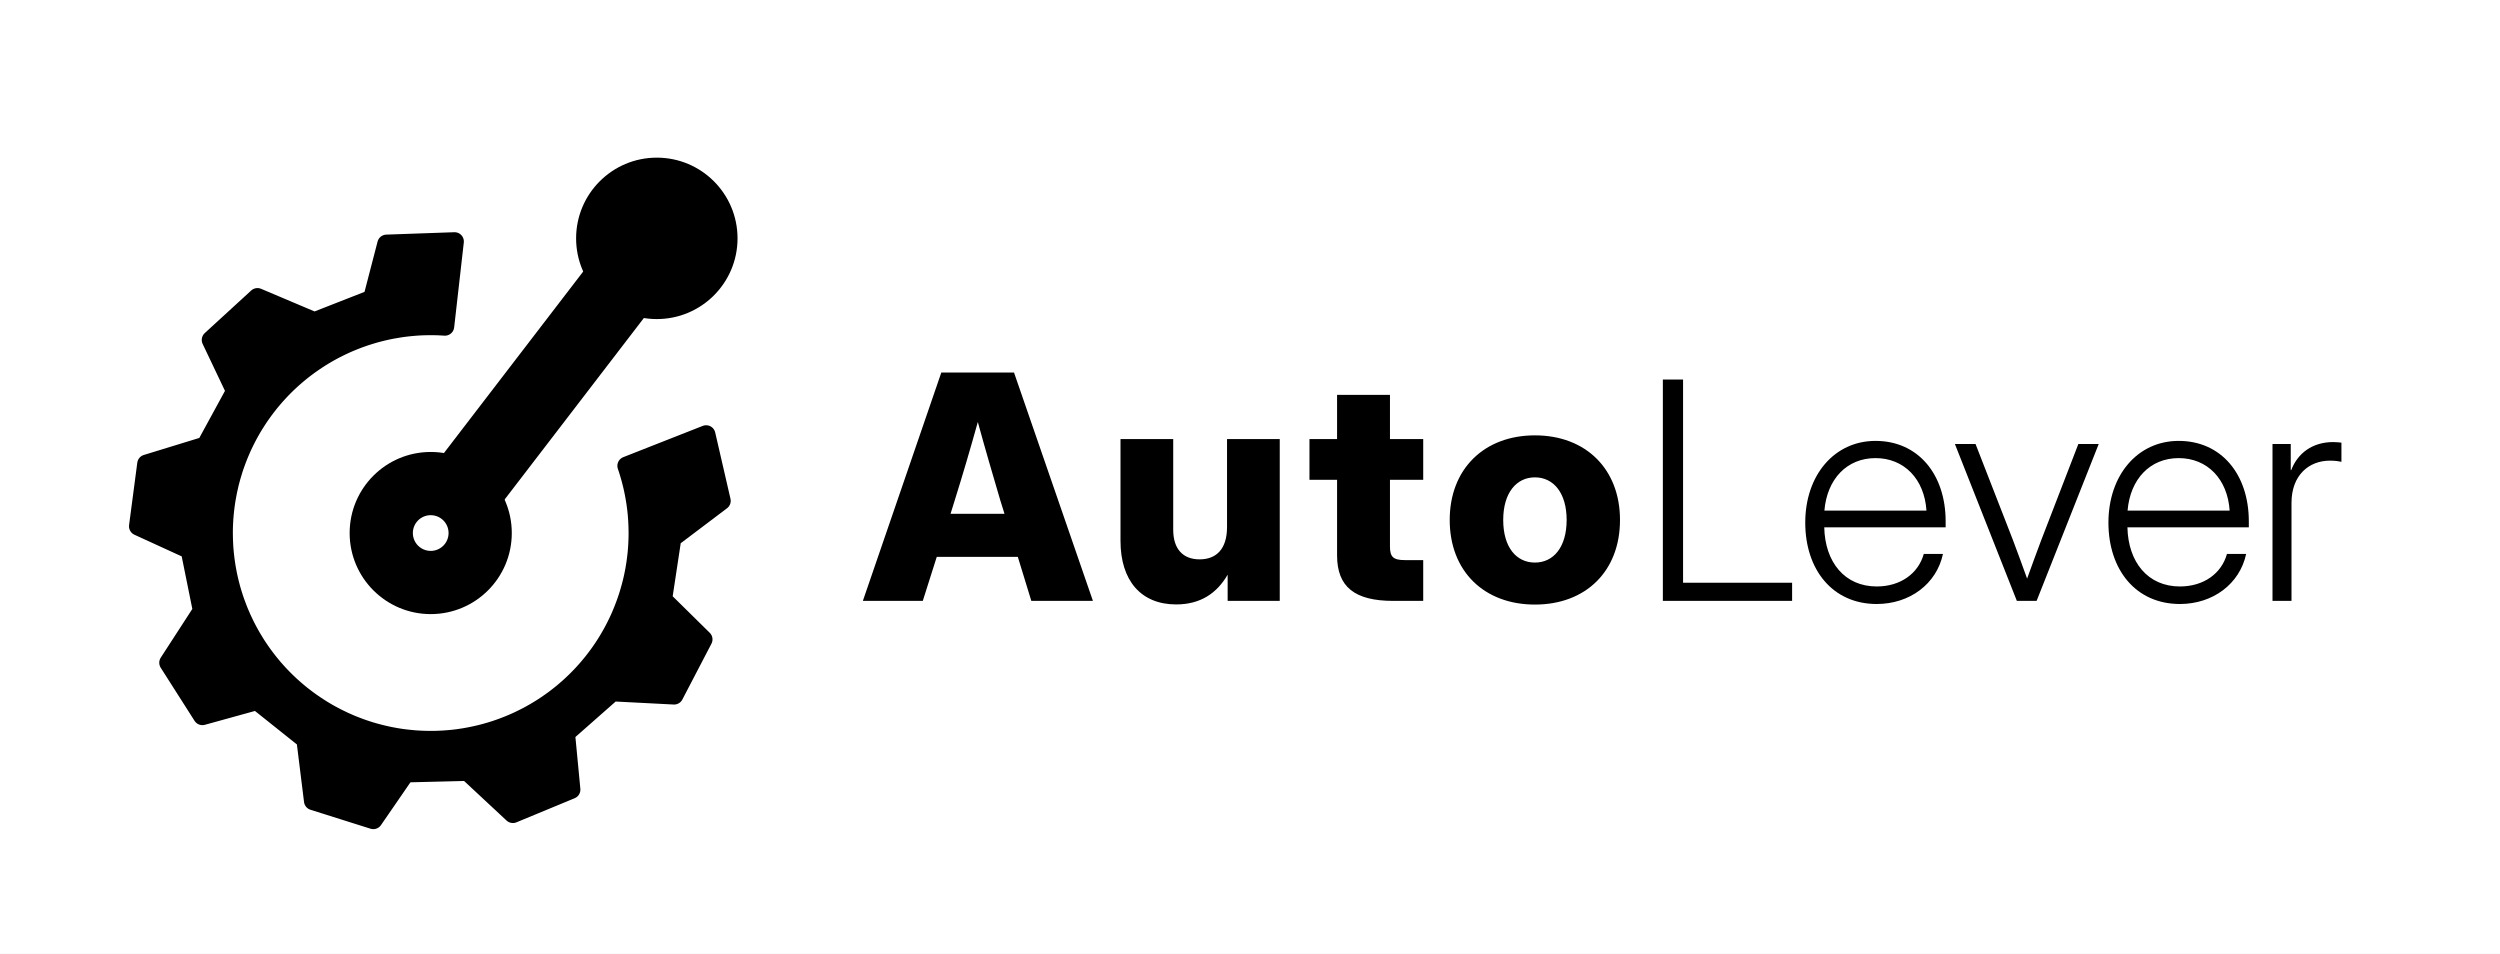
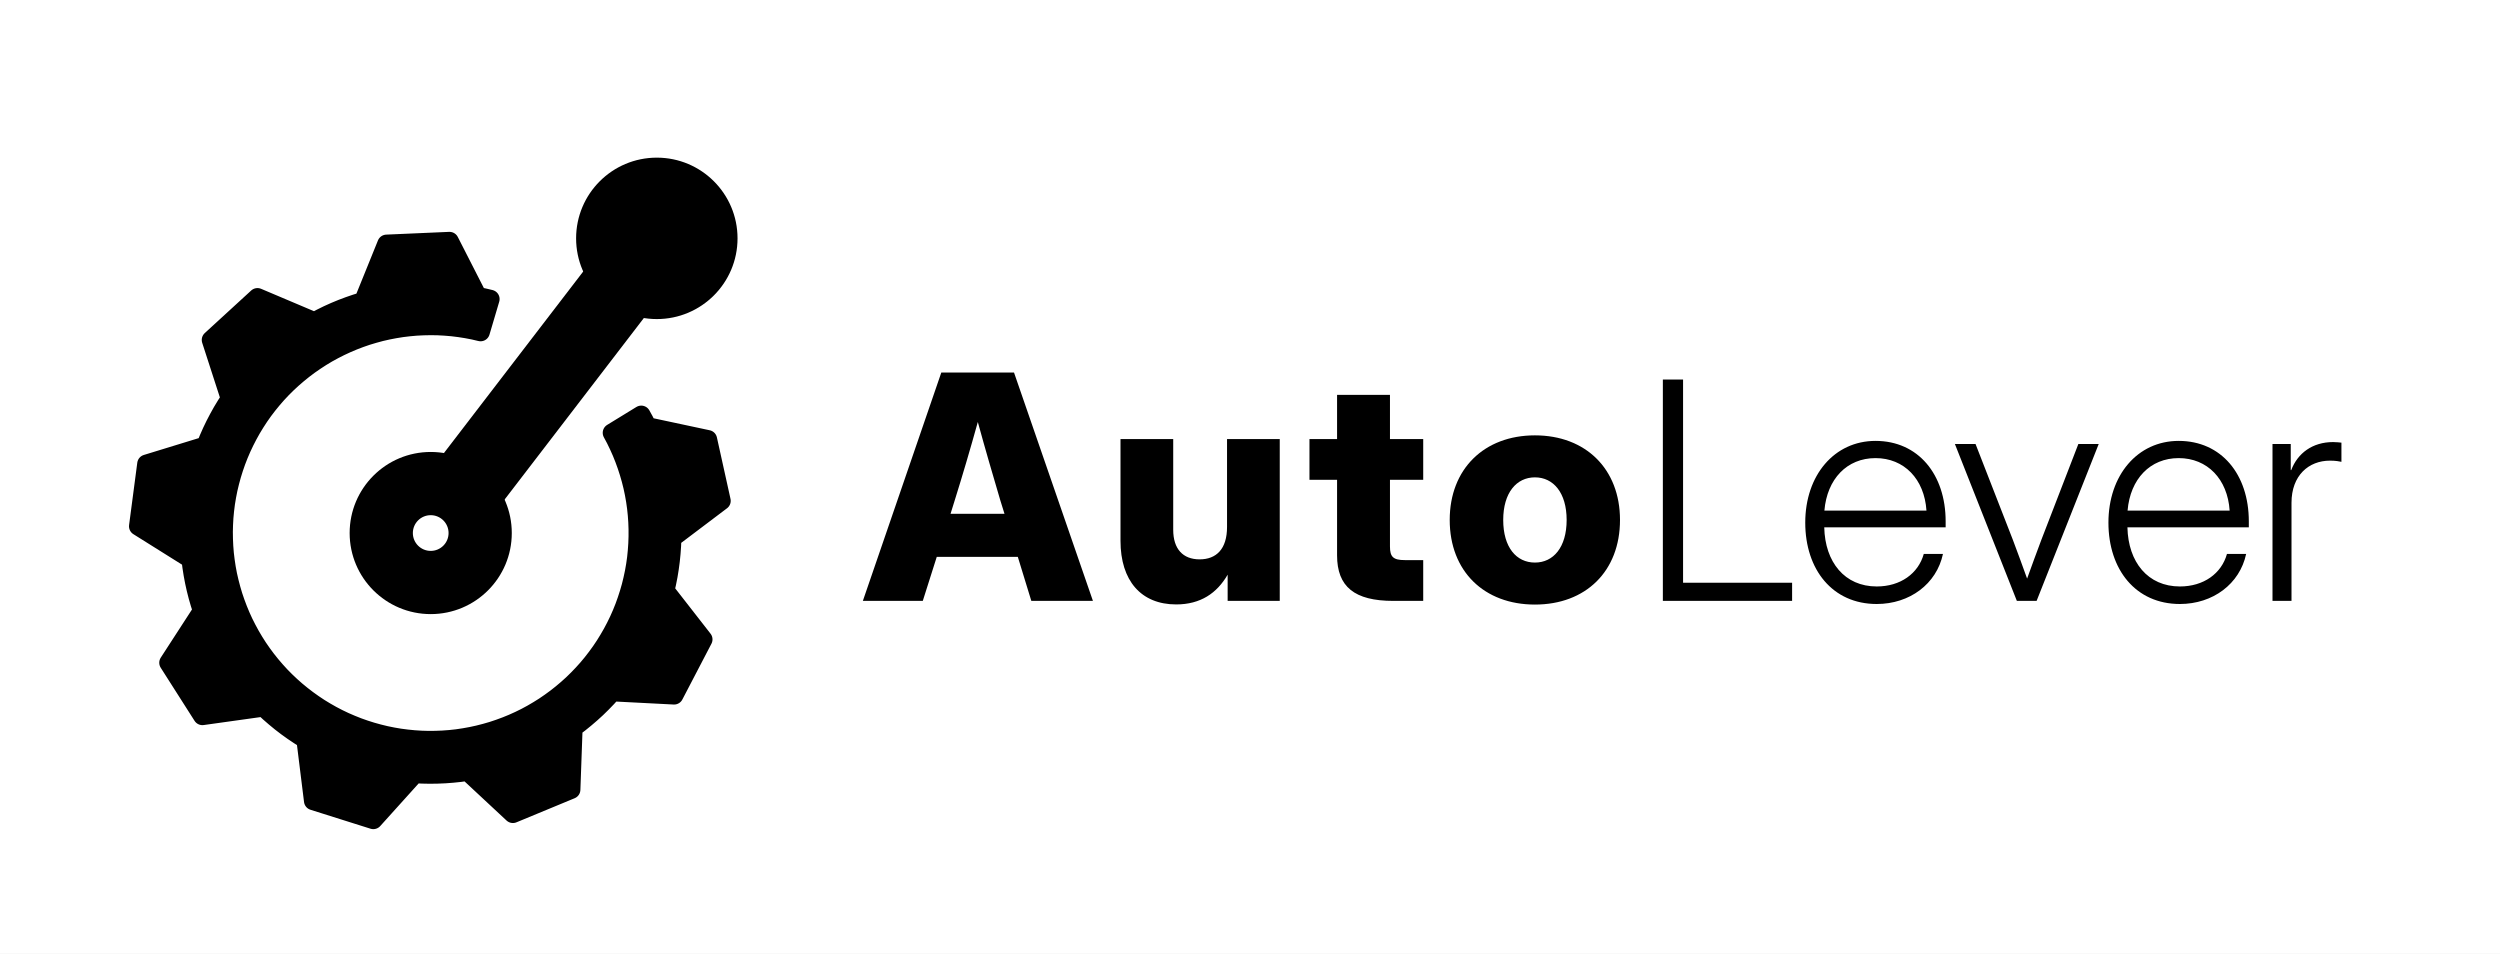
<svg xmlns="http://www.w3.org/2000/svg" viewBox="0 0 700 267" width="700" height="267" role="img" aria-labelledby="t">
  <rect width="700" height="267" fill="#fff" />
  <g transform="translate(-801.40 -489.75)" fill="#000">
    <g transform="translate(772.98 13.03)">
-       <path d="M203.88 607.15L204.20 608.09L204.49 609.03L204.77 609.98L205.04 610.93L205.28 611.89L205.52 612.85L205.73 613.81L205.93 614.78L206.11 615.75L206.28 616.73L206.43 617.70L206.56 618.68L206.68 619.66L206.78 620.65L206.86 621.63L206.92 622.62L206.97 623.61L207.00 624.59L207.02 625.58L207.02 626.57L207.00 627.56L206.96 628.55L206.91 629.53L206.84 630.52L206.76 631.50L206.65 632.49L206.53 633.47L206.40 634.45L206.24 635.42L206.08 636.40L205.89 637.37L205.69 638.33L205.47 639.30L205.23 640.26L204.98 641.21L204.71 642.16L204.43 643.11L204.13 644.05L203.81 644.99L203.48 645.92L203.13 646.84L202.77 647.76L202.39 648.67L202.00 649.58L201.59 650.48L201.16 651.37L200.72 652.26L200.27 653.13L199.80 654.00L199.31 654.86L198.81 655.72L198.30 656.56L197.77 657.40L197.23 658.22L196.67 659.04L196.10 659.85L195.52 660.64L194.92 661.43L194.31 662.21L193.68 662.97L193.05 663.73L192.40 664.47L191.73 665.21L191.06 665.93L190.37 666.64L189.67 667.34L188.96 668.02L188.24 668.70L187.51 669.36L186.76 670.01L186.01 670.65L185.24 671.27L184.46 671.88L183.68 672.48L182.88 673.06L182.07 673.63L181.25 674.19L180.43 674.73L179.59 675.26L178.75 675.77L177.90 676.27L177.03 676.76L176.17 677.23L175.29 677.68L174.40 678.12L173.51 678.55L172.61 678.96L171.71 679.35L170.79 679.73L169.87 680.09L168.95 680.44L168.02 680.77L167.08 681.09L166.14 681.39L165.19 681.67L164.24 681.94L163.29 682.19L162.33 682.42L161.36 682.64L160.40 682.84L159.42 683.03L158.45 683.20L157.47 683.35L156.50 683.49L155.51 683.61L154.53 683.71L153.55 683.79L152.56 683.86L151.57 683.91L150.59 683.95L149.60 683.97L148.61 683.97L147.62 683.95L146.64 683.92L145.65 683.87L144.66 683.81L143.68 683.72L142.69 683.62L141.71 683.51L140.73 683.38L139.76 683.23L138.78 683.06L137.81 682.88L136.84 682.68L135.88 682.46L134.92 682.23L133.96 681.98L133.01 681.72L132.06 681.44L131.12 681.14L130.18 680.83L129.25 680.50L128.33 680.15L127.40 679.79L126.49 679.42L125.58 679.02L124.68 678.62L123.79 678.19L122.90 677.76L122.03 677.30L121.15 676.84L120.29 676.36L119.44 675.86L118.59 675.35L117.76 674.82L116.93 674.28L116.11 673.73L115.30 673.16L114.50 672.58L113.71 671.98L112.93 671.38L112.16 670.75L111.41 670.12L110.66 669.47L109.92 668.81L109.20 668.14L108.49 667.46L107.79 666.76L107.10 666.05L106.42 665.33L105.76 664.60L105.10 663.86L104.47 663.10L103.84 662.34L103.23 661.56L102.63 660.78L102.04 659.98L101.47 659.18L100.91 658.36L100.36 657.54L99.83 656.70L99.32 655.86L98.81 655.01L98.33 654.15L97.85 653.28L97.40 652.41L96.95 651.52L96.53 650.63L96.11 649.74L95.72 648.83L95.33 647.92L94.97 647.00L94.62 646.08L94.28 645.15L93.96 644.21L93.66 643.27L93.37 642.33L93.10 641.38L92.85 640.42L92.61 639.46L92.39 638.50L92.18 637.53L92.00 636.56L91.82 635.59L91.67 634.61L91.53 633.64L91.41 632.65L91.30 631.67L91.21 630.69L91.14 629.70L91.09 628.72L91.05 627.73L91.03 626.74L91.02 625.75L91.03 624.76L91.06 623.78L91.11 622.79L91.17 621.80L91.25 620.82L91.35 619.83L91.46 618.85L91.59 617.87L91.73 616.90L91.90 615.92L92.08 614.95L92.27 613.98L92.49 613.02L92.71 612.05L92.96 611.10L93.22 610.14L93.50 609.20L93.79 608.25L94.10 607.31L94.43 606.38L94.77 605.45L95.13 604.53L95.50 603.62L95.89 602.71L96.29 601.81L96.71 600.91L97.15 600.02L97.60 599.14L98.06 598.27L98.54 597.41L99.03 596.55L99.54 595.70L100.07 594.87L100.60 594.04L101.15 593.22L101.72 592.41L102.30 591.60L102.89 590.81L103.50 590.03L104.11 589.26L104.75 588.50L105.39 587.75L106.05 587.02L106.72 586.29L107.40 585.57L108.09 584.87L108.80 584.18L109.52 583.50L110.25 582.83L110.99 582.18L111.74 581.54L112.50 580.91L113.28 580.29L114.06 579.69L114.85 579.10L115.66 578.53L116.47 577.97L117.29 577.42L118.12 576.88L118.96 576.37L119.81 575.86L120.67 575.37L121.54 574.89L122.41 574.43L123.29 573.99L124.18 573.56L125.08 573.14L125.98 572.74L126.89 572.36L127.81 571.99L128.73 571.63L129.66 571.30L130.60 570.97L131.54 570.67L132.48 570.38L133.43 570.10L134.38 569.85L135.34 569.61L136.30 569.38L137.27 569.17L138.24 568.98L139.21 568.81L140.19 568.65L141.17 568.50L142.15 568.38L143.13 568.27L144.11 568.18L145.10 568.10L146.08 568.04L147.07 568.00L148.06 567.98L149.05 567.97L150.04 567.98L151.02 568.00L152.01 568.05L153.00 568.11L155.70 544.34L136.66 545.01L132.67 560.38L116.46 566.73L100.51 559.98L87.51 571.90L94.33 586.24L86.00 601.52L69.44 606.60L67.14 624.08L81.58 630.69L85.03 647.75L75.61 662.28L85.09 677.16L100.39 672.93L114.00 683.79L116.13 700.97L132.95 706.28L141.95 693.20L159.36 692.77L172.03 704.57L188.33 697.82L186.82 682.01L199.88 670.50L217.17 671.39L225.32 655.75L214.00 644.60L216.61 627.39L230.42 616.96L226.14 598.39L212.82 603.63Z" stroke="#000" stroke-width="5.2" stroke-linejoin="round" />
+       <path d="M199.78 597.91L200.73 599.69L201.61 601.51L202.43 603.35L203.18 605.22L203.87 607.12L204.49 609.04L205.05 610.98L205.54 612.93L205.96 614.91L206.31 616.89L206.59 618.89L206.80 620.90L206.94 622.91L207.01 624.92L207.01 626.94L206.94 628.96L206.80 630.97L206.60 632.98L206.32 634.97L205.97 636.96L205.55 638.93L205.07 640.89L204.51 642.83L203.89 644.75L203.21 646.65L202.46 648.52L201.64 650.37L200.76 652.18L199.82 653.96L198.81 655.71L197.75 657.43L196.63 659.10L195.44 660.74L194.21 662.33L192.92 663.88L191.57 665.38L190.17 666.84L188.73 668.25L187.23 669.60L185.69 670.90L184.11 672.15L182.48 673.34L180.82 674.48L179.11 675.55L177.37 676.57L175.59 677.53L173.78 678.42L171.94 679.25L170.08 680.01L168.18 680.71L166.27 681.35L164.33 681.91L162.38 682.41L160.41 682.84L158.42 683.20L156.43 683.50L154.42 683.72L152.41 683.87L150.40 683.95L148.38 683.97L146.36 683.91L144.35 683.78L142.34 683.58L140.34 683.32L138.35 682.98L136.38 682.58L134.42 682.10L132.47 681.56L130.55 680.95L128.65 680.28L126.77 679.53L124.92 678.73L123.10 677.86L121.32 676.93L119.56 675.93L117.84 674.88L116.16 673.76L114.52 672.59L112.92 671.36L111.36 670.08L109.85 668.74L108.39 667.36L106.97 665.92L105.61 664.43L104.30 662.90L103.04 661.32L101.84 659.70L100.69 658.04L99.61 656.34L98.58 654.60L97.62 652.83L96.71 651.03L95.87 649.19L95.10 647.33L94.39 645.44L93.74 643.53L93.17 641.60L92.66 639.65L92.21 637.68L91.84 635.70L91.54 633.70L91.30 631.70L91.14 629.69L91.05 627.68L91.02 625.66L91.07 623.64L91.18 621.63L91.37 619.62L91.62 617.62L91.95 615.63L92.34 613.65L92.81 611.69L93.34 609.74L93.94 607.81L94.60 605.91L95.33 604.03L96.13 602.17L96.99 600.35L97.91 598.56L98.89 596.80L99.94 595.07L101.04 593.38L102.20 591.73L103.42 590.13L104.70 588.56L106.02 587.04L107.40 585.57L108.83 584.15L110.31 582.78L111.84 581.46L113.41 580.19L115.02 578.98L116.68 577.83L118.37 576.73L120.10 575.69L121.87 574.72L123.66 573.81L125.49 572.96L127.35 572.17L129.23 571.45L131.14 570.79L133.07 570.21L135.02 569.68L136.99 569.23L138.97 568.85L140.96 568.53L142.96 568.29L144.97 568.11L146.99 568.01L149.00 567.97L151.02 568.00L153.03 568.11L155.04 568.28L157.05 568.53L159.04 568.84L161.02 569.22L162.98 569.68L165.71 560.46L163.94 560.04L162.15 559.66L154.28 544.24L136.66 545.01L130.16 561.06L128.13 561.68L126.12 562.37L124.13 563.12L122.17 563.93L120.24 564.80L118.33 565.74L116.46 566.73L100.51 559.98L87.51 571.90L92.84 588.37L91.69 590.15L90.59 591.97L89.56 593.82L88.58 595.70L87.66 597.61L86.80 599.55L86.00 601.52L69.44 606.60L67.14 624.08L81.82 633.28L82.08 635.38L82.41 637.48L82.80 639.56L83.26 641.64L83.78 643.69L84.37 645.73L85.03 647.75L75.61 662.28L85.09 677.16L102.23 674.76L103.79 676.21L105.39 677.60L107.03 678.95L108.71 680.24L110.44 681.48L112.20 682.66L114.00 683.79L116.13 700.97L132.95 706.28L144.54 693.42L146.66 693.53L148.79 693.57L150.91 693.54L153.03 693.45L155.14 693.29L157.26 693.07L159.36 692.77L172.03 704.57L188.33 697.82L188.95 680.52L190.64 679.24L192.29 677.90L193.90 676.52L195.47 675.09L196.99 673.60L198.46 672.08L199.88 670.50L217.17 671.39L225.32 655.75L214.67 642.09L215.14 640.02L215.55 637.94L215.89 635.84L216.17 633.74L216.38 631.63L216.53 629.51L216.61 627.39L230.42 616.96L226.61 599.74L209.67 596.12L208.85 594.49L207.97 592.89Z" stroke="#000" stroke-width="5.2" stroke-linejoin="round" />
      <path d="M159.98 611.69L212.33 543.46" fill="none" stroke="#000" stroke-width="21.4" stroke-linecap="round" />
      <path fill-rule="evenodd" d="M126.32 625.97a22.7 22.7 0 1 0 45.4 0a22.7 22.7 0 1 0 -45.4 0M144.02 625.97a5 5 0 1 0 10 0a5 5 0 1 0 -10 0" />
      <circle cx="212.33" cy="543.46" r="22.6" />
    </g>
    <path d="M1043 658H1059.78L1063.69 645.68H1086.39L1090.17 658H1107.42L1085.32 594.05H1064.97ZM1067.55 633.62 1068.71 629.89C1070.94 622.76 1073 615.77 1075.19 607.91C1077.34 615.77 1079.4 622.76 1081.5 629.89L1082.66 633.62Z M1130.72 658.99C1137.54 658.99 1142.14 655.85 1145.14 650.66V658H1159.73V612.68H1144.97V637.31C1144.97 643.49 1141.97 646.37 1137.29 646.37C1132.61 646.37 1129.9 643.45 1129.9 638.09V612.68H1115.14V641.18C1115.14 652.33 1120.89 658.99 1130.72 658.99Z M1199.9 612.68H1190.59V600.32H1175.78V612.68H1168.05V624.09H1175.78V645.25C1175.78 654.05 1180.67 658 1191.53 658H1199.9V646.58H1194.79C1191.49 646.58 1190.59 645.68 1190.59 642.76V624.09H1199.9Z M1231.18 659.03C1245.39 659.03 1255 649.72 1255 635.34C1255 621.05 1245.39 611.65 1231.18 611.65C1216.97 611.65 1207.32 621.05 1207.32 635.34C1207.32 649.72 1216.97 659.03 1231.18 659.03ZM1231.18 647.27C1225.99 647.27 1222.3 643.02 1222.3 635.34C1222.3 627.7 1226.03 623.41 1231.18 623.41C1236.33 623.41 1240.06 627.7 1240.06 635.34C1240.06 643.02 1236.33 647.27 1231.18 647.27Z" />
    <path d="M1267 658H1303.19V652.92H1272.66V596.01H1267Z M1326.88 658.87C1336.11 658.87 1343.64 653.26 1345.43 644.85H1340.06C1338.52 650.35 1333.53 653.96 1326.88 653.96C1317.93 653.96 1312.4 647.18 1312.19 637.41H1346.18V635.74C1346.18 622.56 1338.48 613.2 1326.54 613.2C1315.02 613.2 1306.87 622.81 1306.87 636.08C1306.87 649.26 1314.52 658.87 1326.88 658.87ZM1312.23 632.71C1312.98 623.85 1318.56 618.02 1326.54 618.02C1334.57 618.02 1340.23 623.89 1340.81 632.71Z M1366.12 658H1371.65L1389.04 614.07H1383.34L1372.98 640.9C1371.61 644.52 1370.28 648.18 1368.99 651.76C1367.7 648.18 1366.37 644.52 1365 640.9L1354.55 614.07H1348.77Z M1411.77 658.87C1421 658.87 1428.53 653.26 1430.32 644.85H1424.95C1423.42 650.35 1418.42 653.96 1411.77 653.96C1402.82 653.96 1397.29 647.18 1397.08 637.41H1431.07V635.74C1431.07 622.56 1423.37 613.2 1411.43 613.2C1399.91 613.2 1391.76 622.81 1391.76 636.08C1391.76 649.26 1399.41 658.87 1411.77 658.87ZM1397.12 632.71C1397.87 623.85 1403.45 618.02 1411.43 618.02C1419.46 618.02 1425.12 623.89 1425.7 632.71Z M1437.7 658H1443.02V630.54C1443.02 622.89 1447.81 618.73 1453.8 618.73C1455.34 618.73 1456.5 618.94 1457 619.06V613.69C1456.46 613.65 1455.71 613.53 1454.67 613.53C1448.89 613.53 1444.73 616.65 1442.94 621.39H1442.81V614.07H1437.7Z" />
  </g>
</svg>
